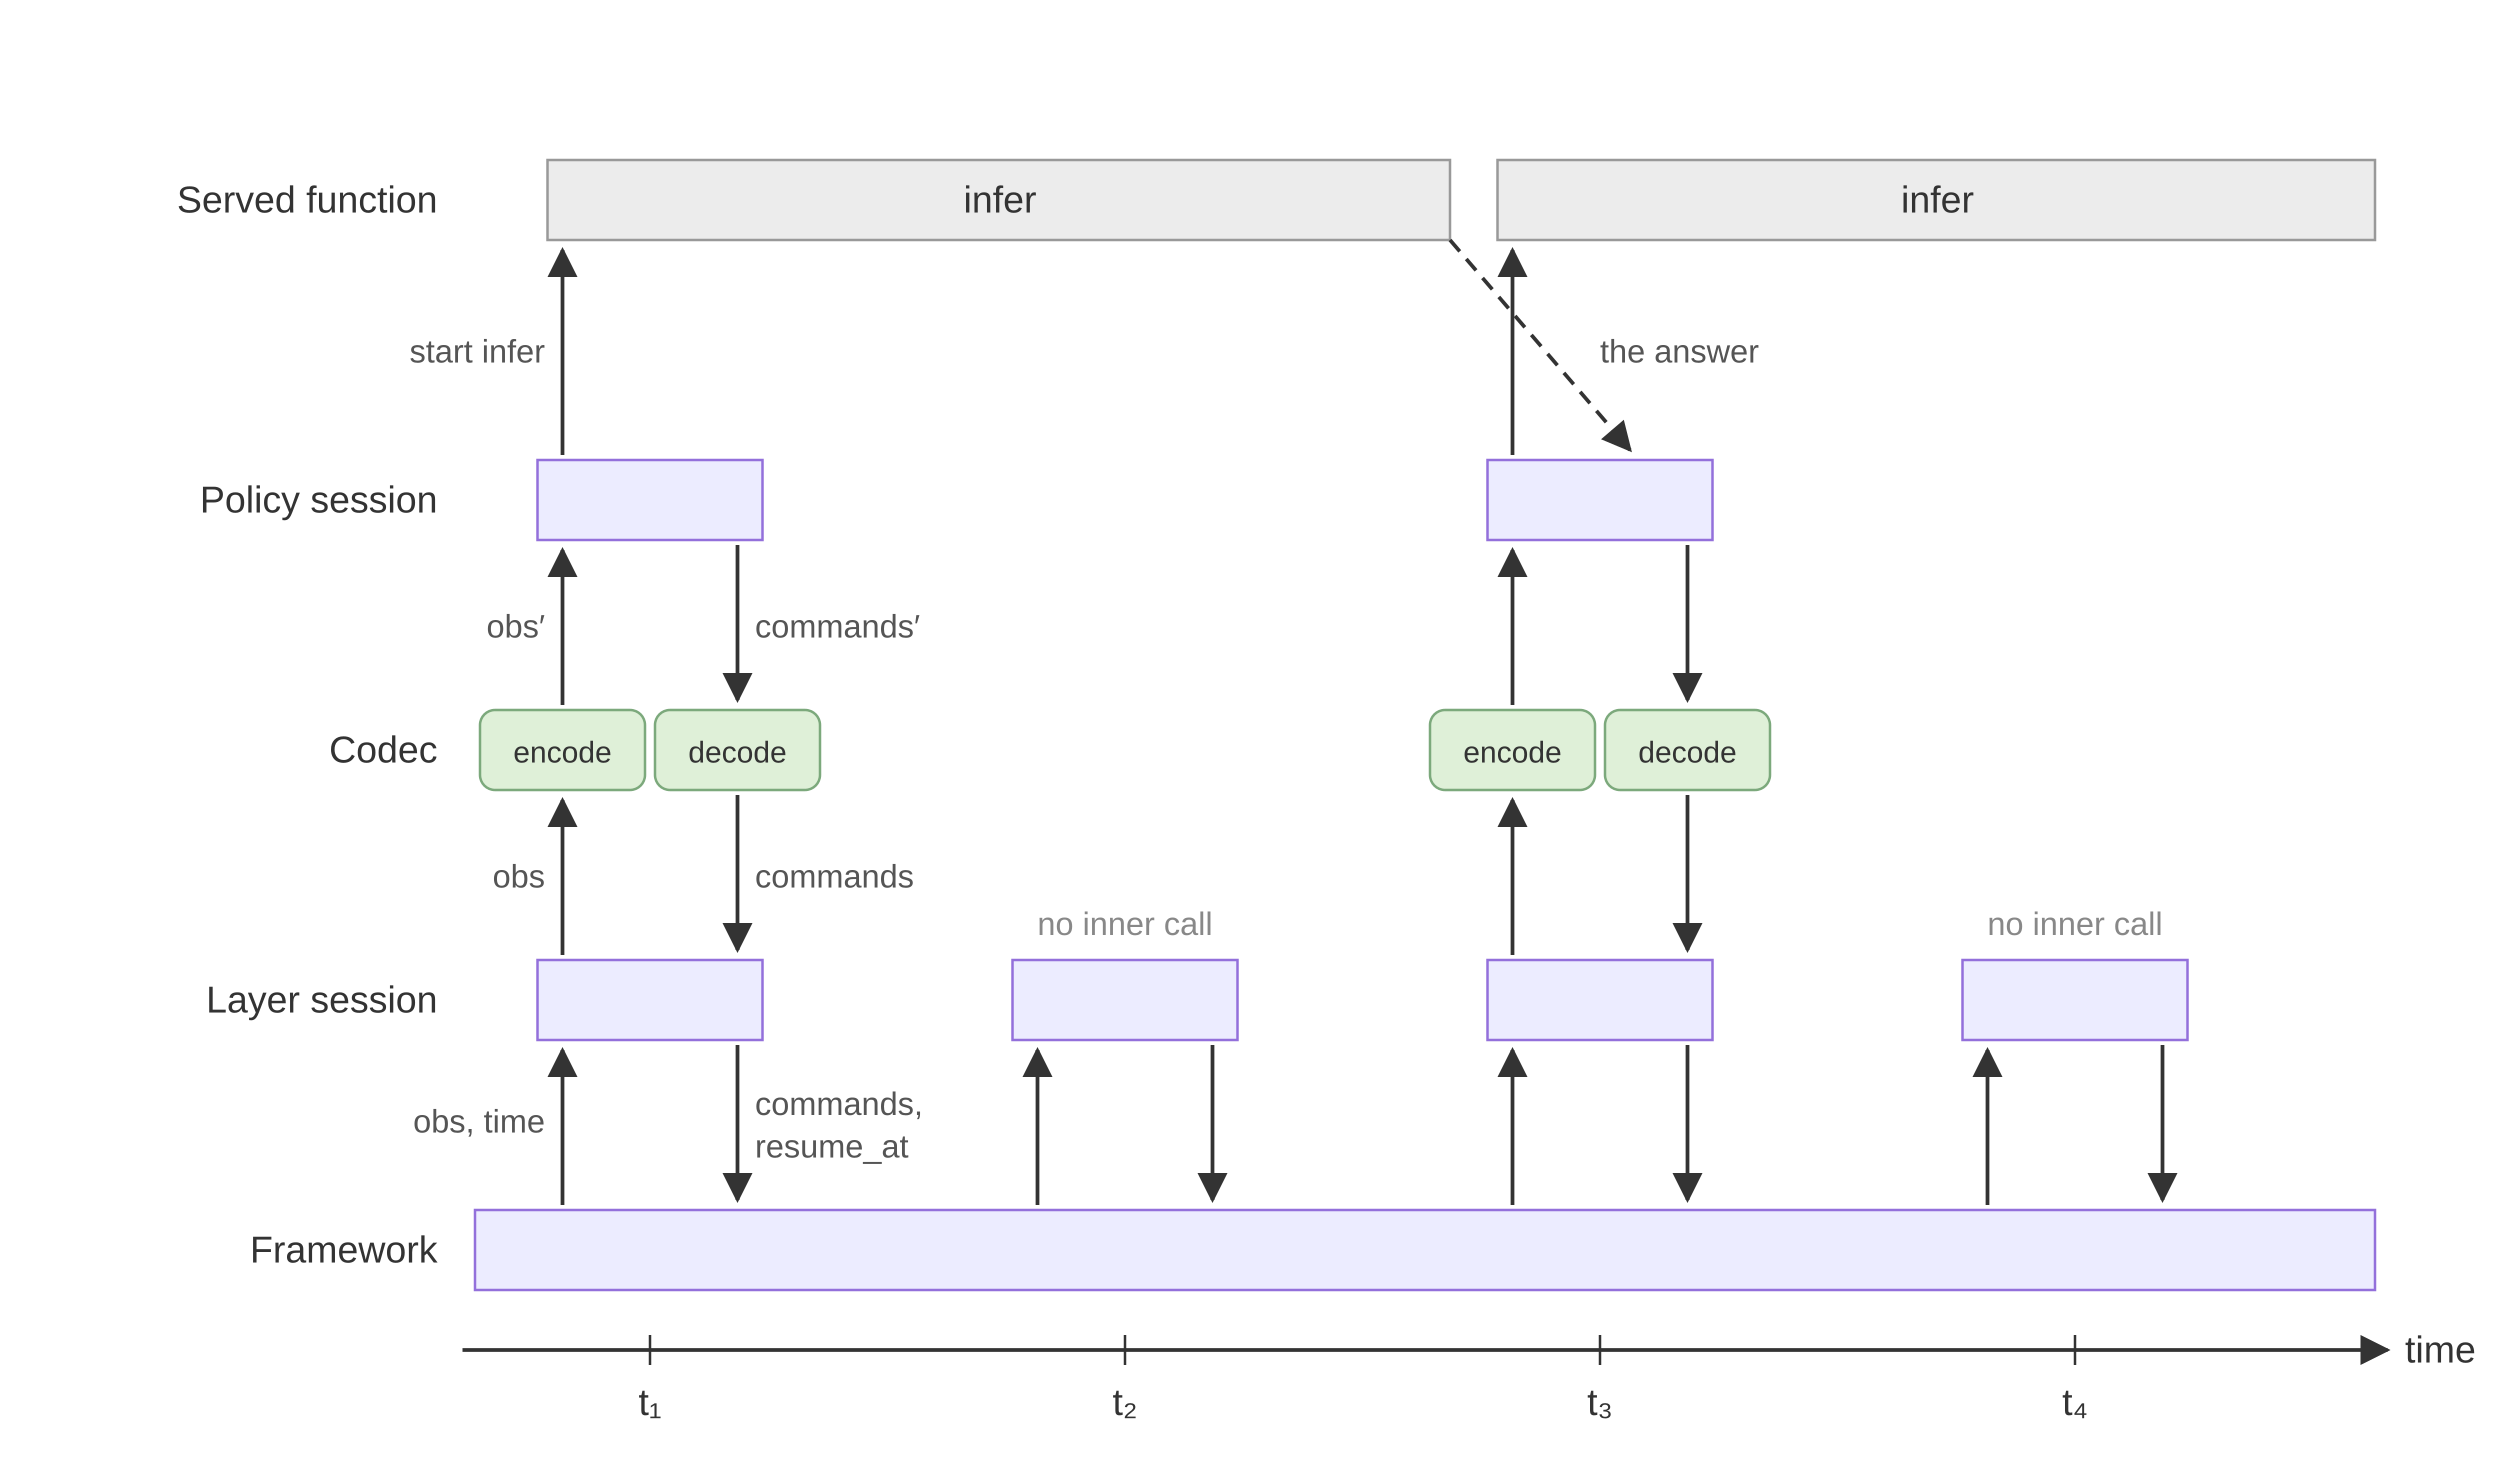
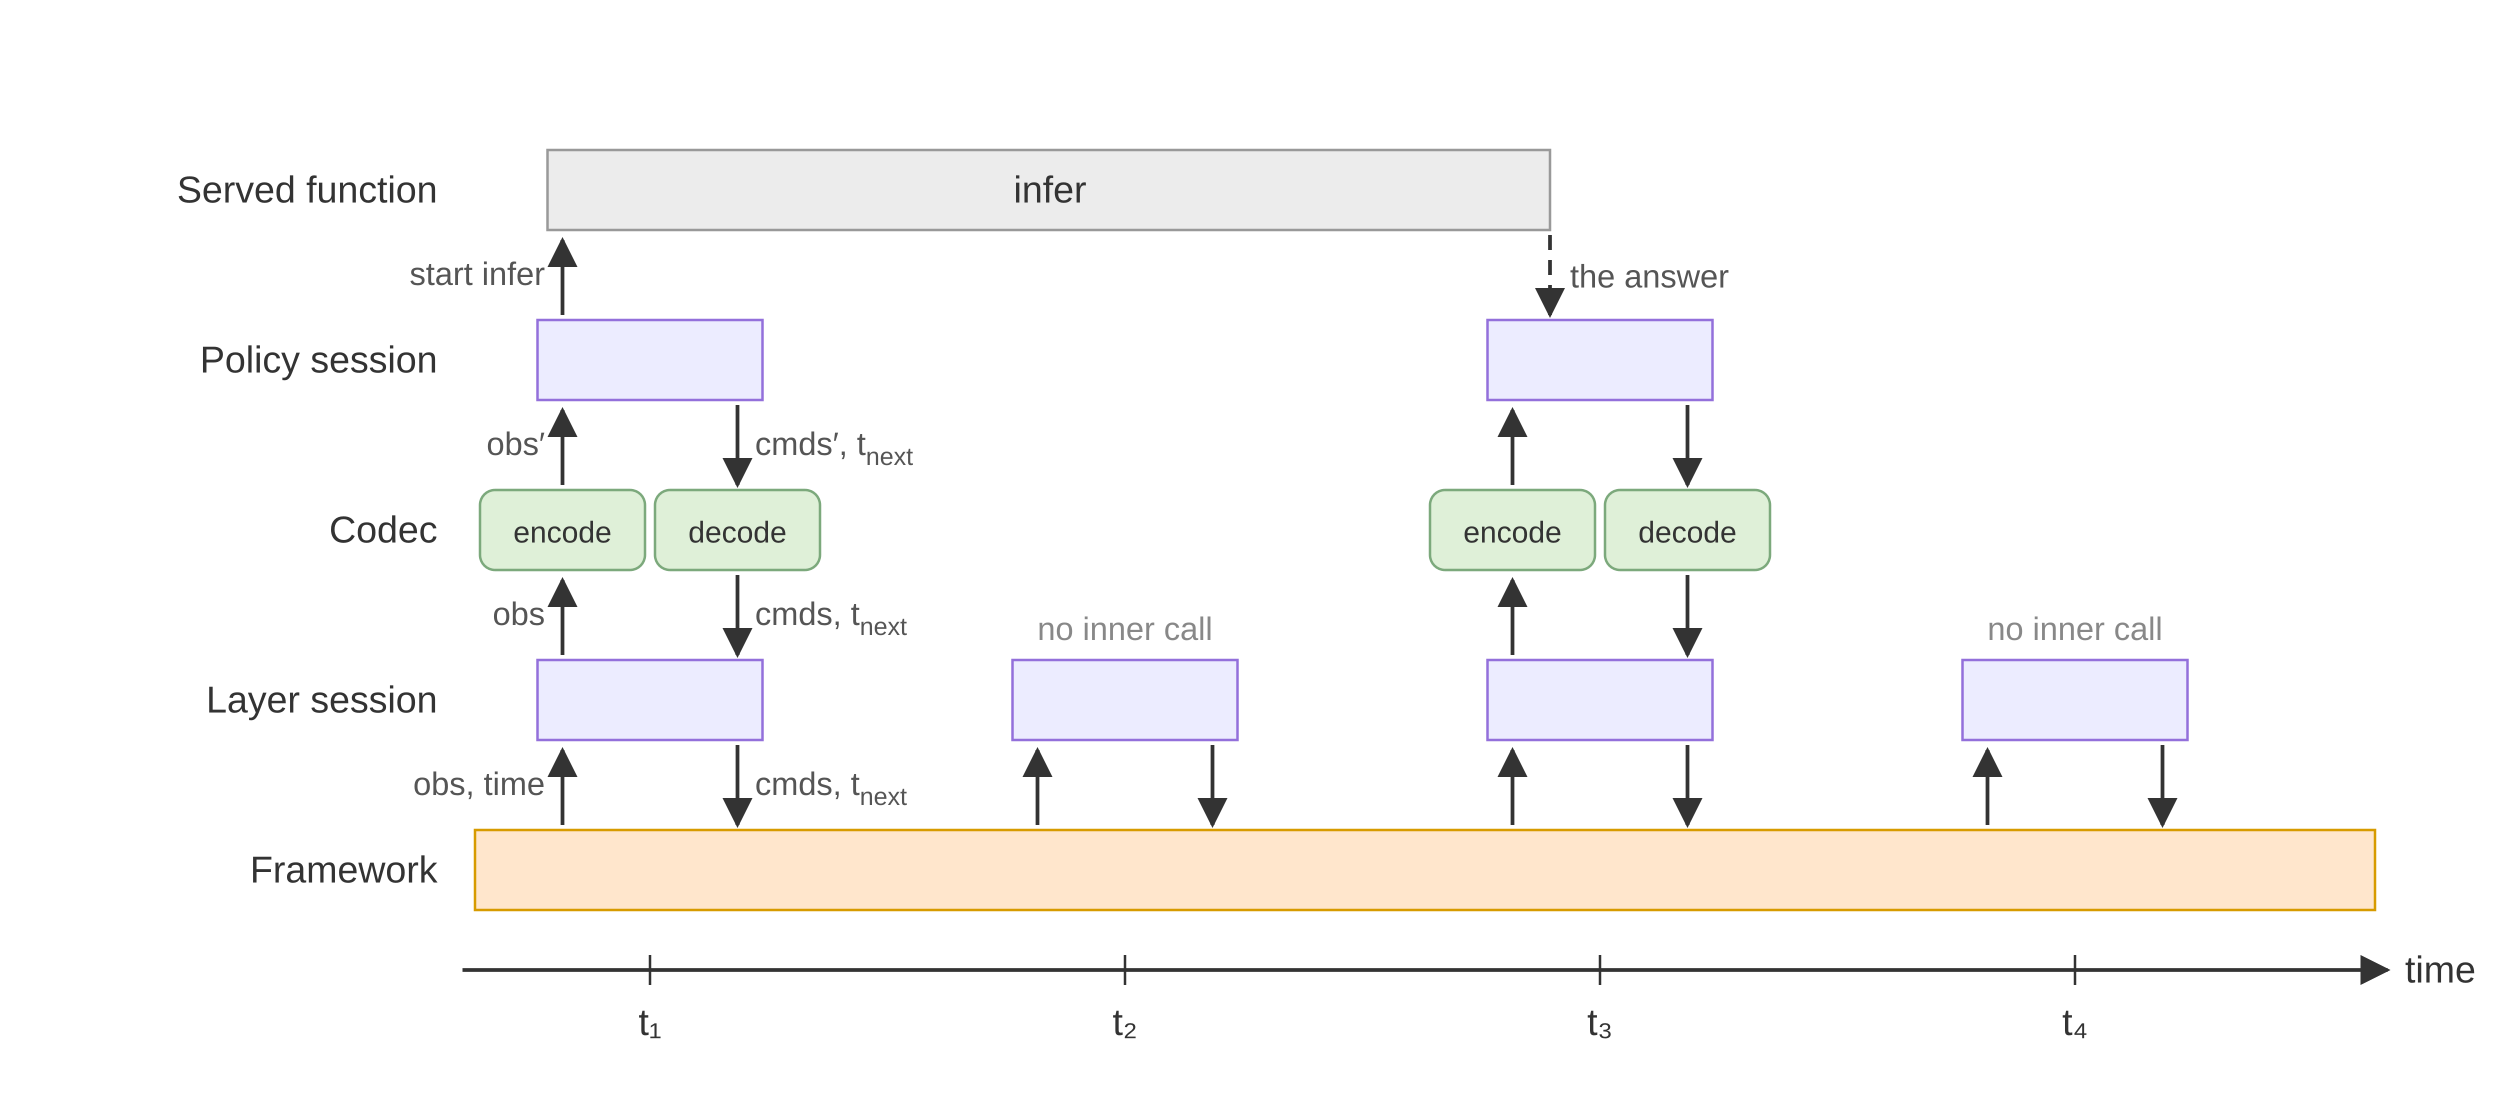
- <svg xmlns="http://www.w3.org/2000/svg" viewBox="0 0 1000 590" width="1000" height="590" font-family="Verdana, Arial, sans-serif" font-size="15">
+ <svg xmlns="http://www.w3.org/2000/svg" viewBox="0 0 1000 440" width="1000" height="440" font-family="Verdana, Arial, sans-serif" font-size="15">
  <defs>
    <marker id="ah" viewBox="0 0 10 10" refX="9" refY="5" markerWidth="8" markerHeight="8" orient="auto-start-reverse">
      <path d="M0,0 L10,5 L0,10 z" fill="#333333" />
    </marker>
  </defs>
-   <rect x="0" y="0" width="1000" height="590" fill="#ffffff" />
-   <text x="175" y="85" text-anchor="end" fill="#333333">Served function</text>
-   <text x="175" y="205" text-anchor="end" fill="#333333">Policy session</text>
-   <text x="175" y="305" text-anchor="end" fill="#333333">Codec</text>
-   <text x="175" y="405" text-anchor="end" fill="#333333">Layer session</text>
-   <text x="175" y="505" text-anchor="end" fill="#333333">Framework</text>
-   <rect x="190" y="484" width="760" height="32" fill="#ECECFF" stroke="#9370DB" />
-   <rect x="215" y="384" width="90" height="32" fill="#ECECFF" stroke="#9370DB" />
-   <rect x="405" y="384" width="90" height="32" fill="#ECECFF" stroke="#9370DB" />
-   <rect x="595" y="384" width="90" height="32" fill="#ECECFF" stroke="#9370DB" />
-   <rect x="785" y="384" width="90" height="32" fill="#ECECFF" stroke="#9370DB" />
-   <rect x="215" y="184" width="90" height="32" fill="#ECECFF" stroke="#9370DB" />
-   <rect x="595" y="184" width="90" height="32" fill="#ECECFF" stroke="#9370DB" />
-   <rect x="192" y="284" width="66" height="32" rx="6" fill="#DFF0D8" stroke="#7CA97C" />
-   <text x="225" y="305" text-anchor="middle" fill="#333333" font-size="12">encode</text>
-   <rect x="262" y="284" width="66" height="32" rx="6" fill="#DFF0D8" stroke="#7CA97C" />
-   <text x="295" y="305" text-anchor="middle" fill="#333333" font-size="12">decode</text>
-   <rect x="572" y="284" width="66" height="32" rx="6" fill="#DFF0D8" stroke="#7CA97C" />
-   <text x="605" y="305" text-anchor="middle" fill="#333333" font-size="12">encode</text>
-   <rect x="642" y="284" width="66" height="32" rx="6" fill="#DFF0D8" stroke="#7CA97C" />
-   <text x="675" y="305" text-anchor="middle" fill="#333333" font-size="12">decode</text>
-   <rect x="219" y="64" width="361" height="32" fill="#ececec" stroke="#999999" />
-   <text x="400" y="85" text-anchor="middle" fill="#333333">infer</text>
-   <rect x="599" y="64" width="351" height="32" fill="#ececec" stroke="#999999" />
-   <text x="775" y="85" text-anchor="middle" fill="#333333">infer</text>
-   <line x1="580" y1="96" x2="652" y2="180" stroke="#333333" stroke-width="1.5" stroke-dasharray="6 4" marker-end="url(#ah)" />
-   <text x="640" y="145" text-anchor="start" fill="#555555" font-size="13">the answer</text>
-   <line x1="185" y1="540" x2="955" y2="540" stroke="#333333" stroke-width="1.5" marker-end="url(#ah)" />
-   <text x="962" y="545" text-anchor="start" fill="#333333">time</text>
-   <line x1="260" y1="534" x2="260" y2="546" stroke="#333333" />
-   <line x1="450" y1="534" x2="450" y2="546" stroke="#333333" />
-   <line x1="640" y1="534" x2="640" y2="546" stroke="#333333" />
-   <line x1="830" y1="534" x2="830" y2="546" stroke="#333333" />
-   <text x="260" y="566" text-anchor="middle" fill="#333333">t₁</text>
-   <text x="450" y="566" text-anchor="middle" fill="#333333">t₂</text>
-   <text x="640" y="566" text-anchor="middle" fill="#333333">t₃</text>
-   <text x="830" y="566" text-anchor="middle" fill="#333333">t₄</text>
-   <line x1="225" y1="482" x2="225" y2="420" stroke="#333333" stroke-width="1.5" marker-end="url(#ah)" />
-   <text x="218" y="453" text-anchor="end" fill="#555555" font-size="13">obs, time</text>
-   <line x1="225" y1="382" x2="225" y2="320" stroke="#333333" stroke-width="1.5" marker-end="url(#ah)" />
-   <text x="218" y="355" text-anchor="end" fill="#555555" font-size="13">obs</text>
-   <line x1="225" y1="282" x2="225" y2="220" stroke="#333333" stroke-width="1.5" marker-end="url(#ah)" />
-   <text x="218" y="255" text-anchor="end" fill="#555555" font-size="13">obs′</text>
-   <line x1="225" y1="182" x2="225" y2="100" stroke="#333333" stroke-width="1.5" marker-end="url(#ah)" />
-   <text x="218" y="145" text-anchor="end" fill="#555555" font-size="13">start infer</text>
-   <line x1="295" y1="218" x2="295" y2="280" stroke="#333333" stroke-width="1.5" marker-end="url(#ah)" />
-   <text x="302" y="255" text-anchor="start" fill="#555555" font-size="13">commands′</text>
-   <line x1="295" y1="318" x2="295" y2="380" stroke="#333333" stroke-width="1.5" marker-end="url(#ah)" />
-   <text x="302" y="355" text-anchor="start" fill="#555555" font-size="13">commands</text>
-   <line x1="295" y1="418" x2="295" y2="480" stroke="#333333" stroke-width="1.5" marker-end="url(#ah)" />
-   <text x="302" y="446" text-anchor="start" fill="#555555" font-size="13">commands,</text>
-   <text x="302" y="463" text-anchor="start" fill="#555555" font-size="13">resume_at</text>
-   <line x1="415" y1="482" x2="415" y2="420" stroke="#333333" stroke-width="1.5" marker-end="url(#ah)" />
-   <line x1="485" y1="418" x2="485" y2="480" stroke="#333333" stroke-width="1.5" marker-end="url(#ah)" />
-   <text x="450" y="374" text-anchor="middle" fill="#888888" font-size="13">no inner call</text>
-   <line x1="605" y1="482" x2="605" y2="420" stroke="#333333" stroke-width="1.5" marker-end="url(#ah)" />
-   <line x1="605" y1="382" x2="605" y2="320" stroke="#333333" stroke-width="1.5" marker-end="url(#ah)" />
-   <line x1="605" y1="282" x2="605" y2="220" stroke="#333333" stroke-width="1.5" marker-end="url(#ah)" />
-   <line x1="605" y1="182" x2="605" y2="100" stroke="#333333" stroke-width="1.5" marker-end="url(#ah)" />
-   <line x1="675" y1="218" x2="675" y2="280" stroke="#333333" stroke-width="1.5" marker-end="url(#ah)" />
-   <line x1="675" y1="318" x2="675" y2="380" stroke="#333333" stroke-width="1.5" marker-end="url(#ah)" />
-   <line x1="675" y1="418" x2="675" y2="480" stroke="#333333" stroke-width="1.5" marker-end="url(#ah)" />
-   <line x1="795" y1="482" x2="795" y2="420" stroke="#333333" stroke-width="1.5" marker-end="url(#ah)" />
-   <line x1="865" y1="418" x2="865" y2="480" stroke="#333333" stroke-width="1.5" marker-end="url(#ah)" />
-   <text x="830" y="374" text-anchor="middle" fill="#888888" font-size="13">no inner call</text>
+   <rect x="0" y="0" width="1000" height="440" fill="#ffffff" />
+   <text x="175" y="81" text-anchor="end" fill="#333333">Served function</text>
+   <text x="175" y="149" text-anchor="end" fill="#333333">Policy session</text>
+   <text x="175" y="217" text-anchor="end" fill="#333333">Codec</text>
+   <text x="175" y="285" text-anchor="end" fill="#333333">Layer session</text>
+   <text x="175" y="353" text-anchor="end" fill="#333333">Framework</text>
+   <rect x="190" y="332" width="760" height="32" fill="#FFE6CC" stroke="#D79B00" />
+   <rect x="215" y="264" width="90" height="32" fill="#ECECFF" stroke="#9370DB" />
+   <rect x="405" y="264" width="90" height="32" fill="#ECECFF" stroke="#9370DB" />
+   <rect x="595" y="264" width="90" height="32" fill="#ECECFF" stroke="#9370DB" />
+   <rect x="785" y="264" width="90" height="32" fill="#ECECFF" stroke="#9370DB" />
+   <rect x="215" y="128" width="90" height="32" fill="#ECECFF" stroke="#9370DB" />
+   <rect x="595" y="128" width="90" height="32" fill="#ECECFF" stroke="#9370DB" />
+   <rect x="192" y="196" width="66" height="32" rx="6" fill="#DFF0D8" stroke="#7CA97C" />
+   <text x="225" y="217" text-anchor="middle" fill="#333333" font-size="12">encode</text>
+   <rect x="262" y="196" width="66" height="32" rx="6" fill="#DFF0D8" stroke="#7CA97C" />
+   <text x="295" y="217" text-anchor="middle" fill="#333333" font-size="12">decode</text>
+   <rect x="572" y="196" width="66" height="32" rx="6" fill="#DFF0D8" stroke="#7CA97C" />
+   <text x="605" y="217" text-anchor="middle" fill="#333333" font-size="12">encode</text>
+   <rect x="642" y="196" width="66" height="32" rx="6" fill="#DFF0D8" stroke="#7CA97C" />
+   <text x="675" y="217" text-anchor="middle" fill="#333333" font-size="12">decode</text>
+   <rect x="219" y="60" width="401" height="32" fill="#ececec" stroke="#999999" />
+   <text x="420" y="81" text-anchor="middle" fill="#333333">infer</text>
+   <line x1="620" y1="94" x2="620" y2="126" stroke="#333333" stroke-width="1.5" stroke-dasharray="6 4" marker-end="url(#ah)" />
+   <text x="628" y="115" text-anchor="start" fill="#555555" font-size="13">the answer</text>
+   <line x1="185" y1="388" x2="955" y2="388" stroke="#333333" stroke-width="1.5" marker-end="url(#ah)" />
+   <text x="962" y="393" text-anchor="start" fill="#333333">time</text>
+   <line x1="260" y1="382" x2="260" y2="394" stroke="#333333" />
+   <line x1="450" y1="382" x2="450" y2="394" stroke="#333333" />
+   <line x1="640" y1="382" x2="640" y2="394" stroke="#333333" />
+   <line x1="830" y1="382" x2="830" y2="394" stroke="#333333" />
+   <text x="260" y="414" text-anchor="middle" fill="#333333">t₁</text>
+   <text x="450" y="414" text-anchor="middle" fill="#333333">t₂</text>
+   <text x="640" y="414" text-anchor="middle" fill="#333333">t₃</text>
+   <text x="830" y="414" text-anchor="middle" fill="#333333">t₄</text>
+   <line x1="225" y1="330" x2="225" y2="300" stroke="#333333" stroke-width="1.5" marker-end="url(#ah)" />
+   <text x="218" y="318" text-anchor="end" fill="#555555" font-size="13">obs, time</text>
+   <line x1="225" y1="262" x2="225" y2="232" stroke="#333333" stroke-width="1.5" marker-end="url(#ah)" />
+   <text x="218" y="250" text-anchor="end" fill="#555555" font-size="13">obs</text>
+   <line x1="225" y1="194" x2="225" y2="164" stroke="#333333" stroke-width="1.5" marker-end="url(#ah)" />
+   <text x="218" y="182" text-anchor="end" fill="#555555" font-size="13">obs′</text>
+   <line x1="225" y1="126" x2="225" y2="96" stroke="#333333" stroke-width="1.5" marker-end="url(#ah)" />
+   <text x="218" y="114" text-anchor="end" fill="#555555" font-size="13">start infer</text>
+   <line x1="295" y1="162" x2="295" y2="194" stroke="#333333" stroke-width="1.5" marker-end="url(#ah)" />
+   <text x="302" y="182" text-anchor="start" fill="#555555" font-size="13">cmds′, t<tspan font-size="10" dy="4">next</tspan>
+   </text>
+   <line x1="295" y1="230" x2="295" y2="262" stroke="#333333" stroke-width="1.5" marker-end="url(#ah)" />
+   <text x="302" y="250" text-anchor="start" fill="#555555" font-size="13">cmds, t<tspan font-size="10" dy="4">next</tspan>
+   </text>
+   <line x1="295" y1="298" x2="295" y2="330" stroke="#333333" stroke-width="1.5" marker-end="url(#ah)" />
+   <text x="302" y="318" text-anchor="start" fill="#555555" font-size="13">cmds, t<tspan font-size="10" dy="4">next</tspan>
+   </text>
+   <line x1="415" y1="330" x2="415" y2="300" stroke="#333333" stroke-width="1.5" marker-end="url(#ah)" />
+   <line x1="485" y1="298" x2="485" y2="330" stroke="#333333" stroke-width="1.5" marker-end="url(#ah)" />
+   <text x="450" y="256" text-anchor="middle" fill="#888888" font-size="13">no inner call</text>
+   <line x1="605" y1="330" x2="605" y2="300" stroke="#333333" stroke-width="1.5" marker-end="url(#ah)" />
+   <line x1="605" y1="262" x2="605" y2="232" stroke="#333333" stroke-width="1.5" marker-end="url(#ah)" />
+   <line x1="605" y1="194" x2="605" y2="164" stroke="#333333" stroke-width="1.5" marker-end="url(#ah)" />
+   <line x1="675" y1="162" x2="675" y2="194" stroke="#333333" stroke-width="1.5" marker-end="url(#ah)" />
+   <line x1="675" y1="230" x2="675" y2="262" stroke="#333333" stroke-width="1.5" marker-end="url(#ah)" />
+   <line x1="675" y1="298" x2="675" y2="330" stroke="#333333" stroke-width="1.5" marker-end="url(#ah)" />
+   <line x1="795" y1="330" x2="795" y2="300" stroke="#333333" stroke-width="1.5" marker-end="url(#ah)" />
+   <line x1="865" y1="298" x2="865" y2="330" stroke="#333333" stroke-width="1.5" marker-end="url(#ah)" />
+   <text x="830" y="256" text-anchor="middle" fill="#888888" font-size="13">no inner call</text>
</svg>
